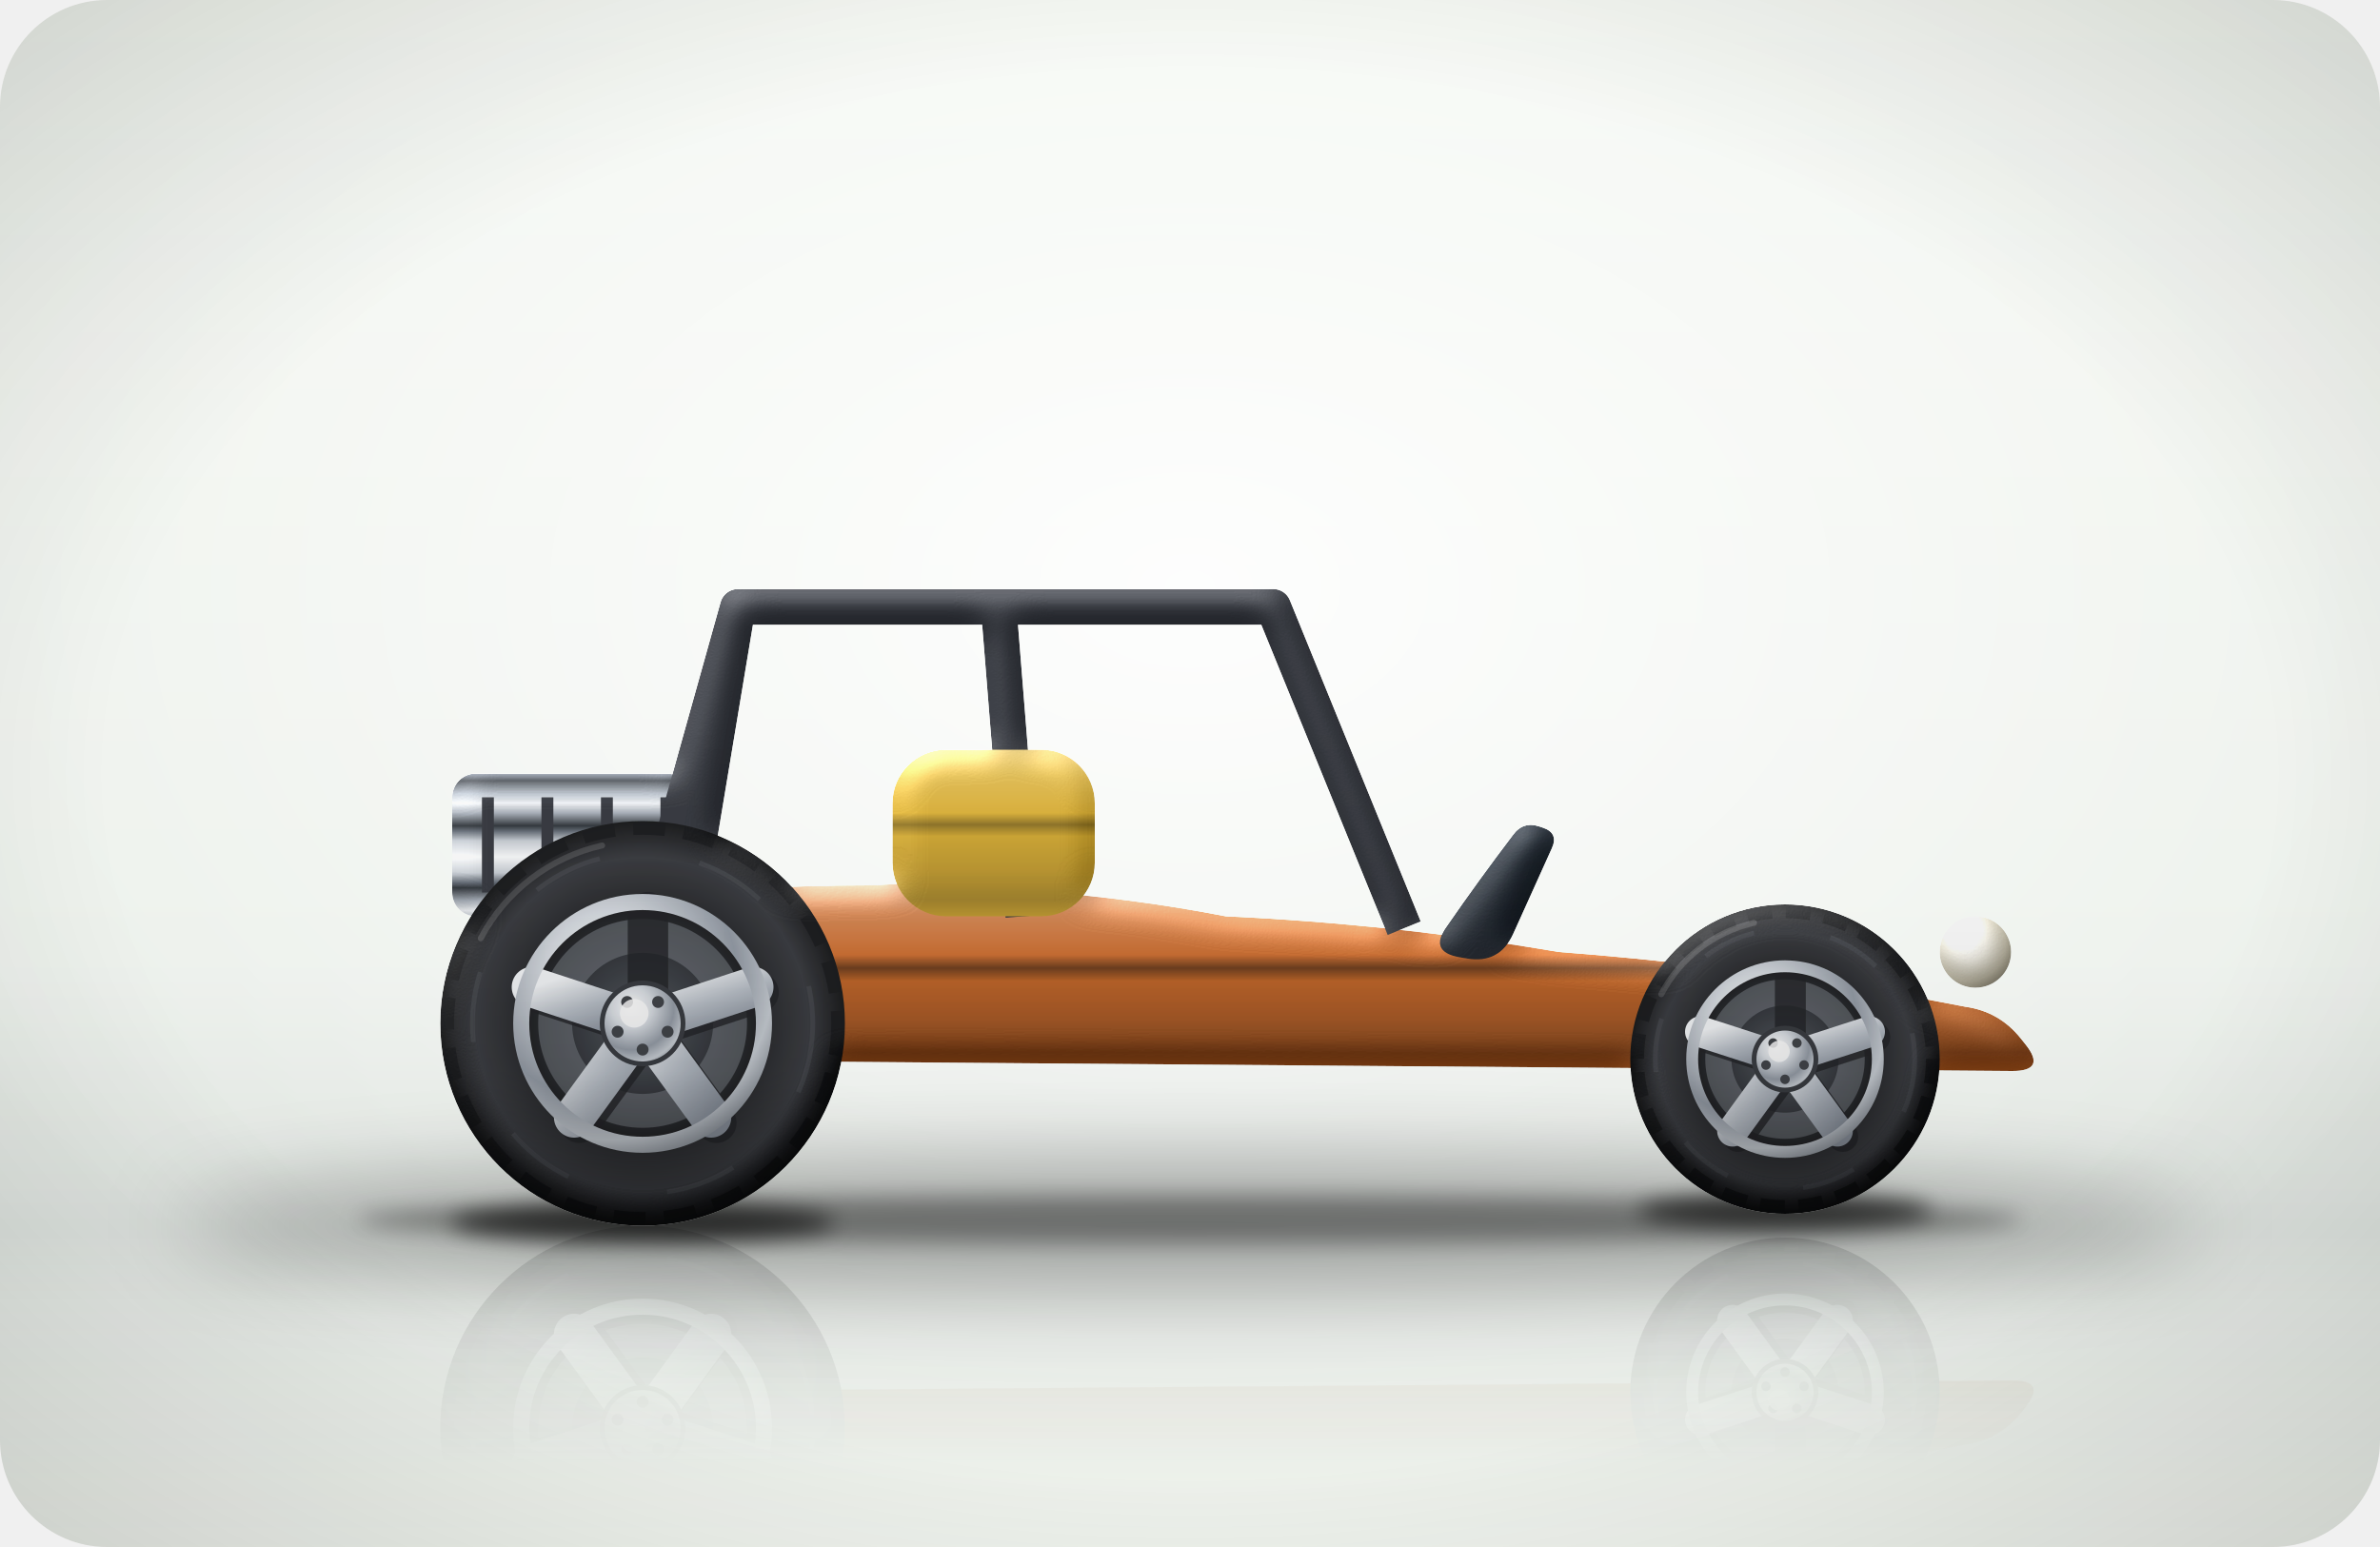
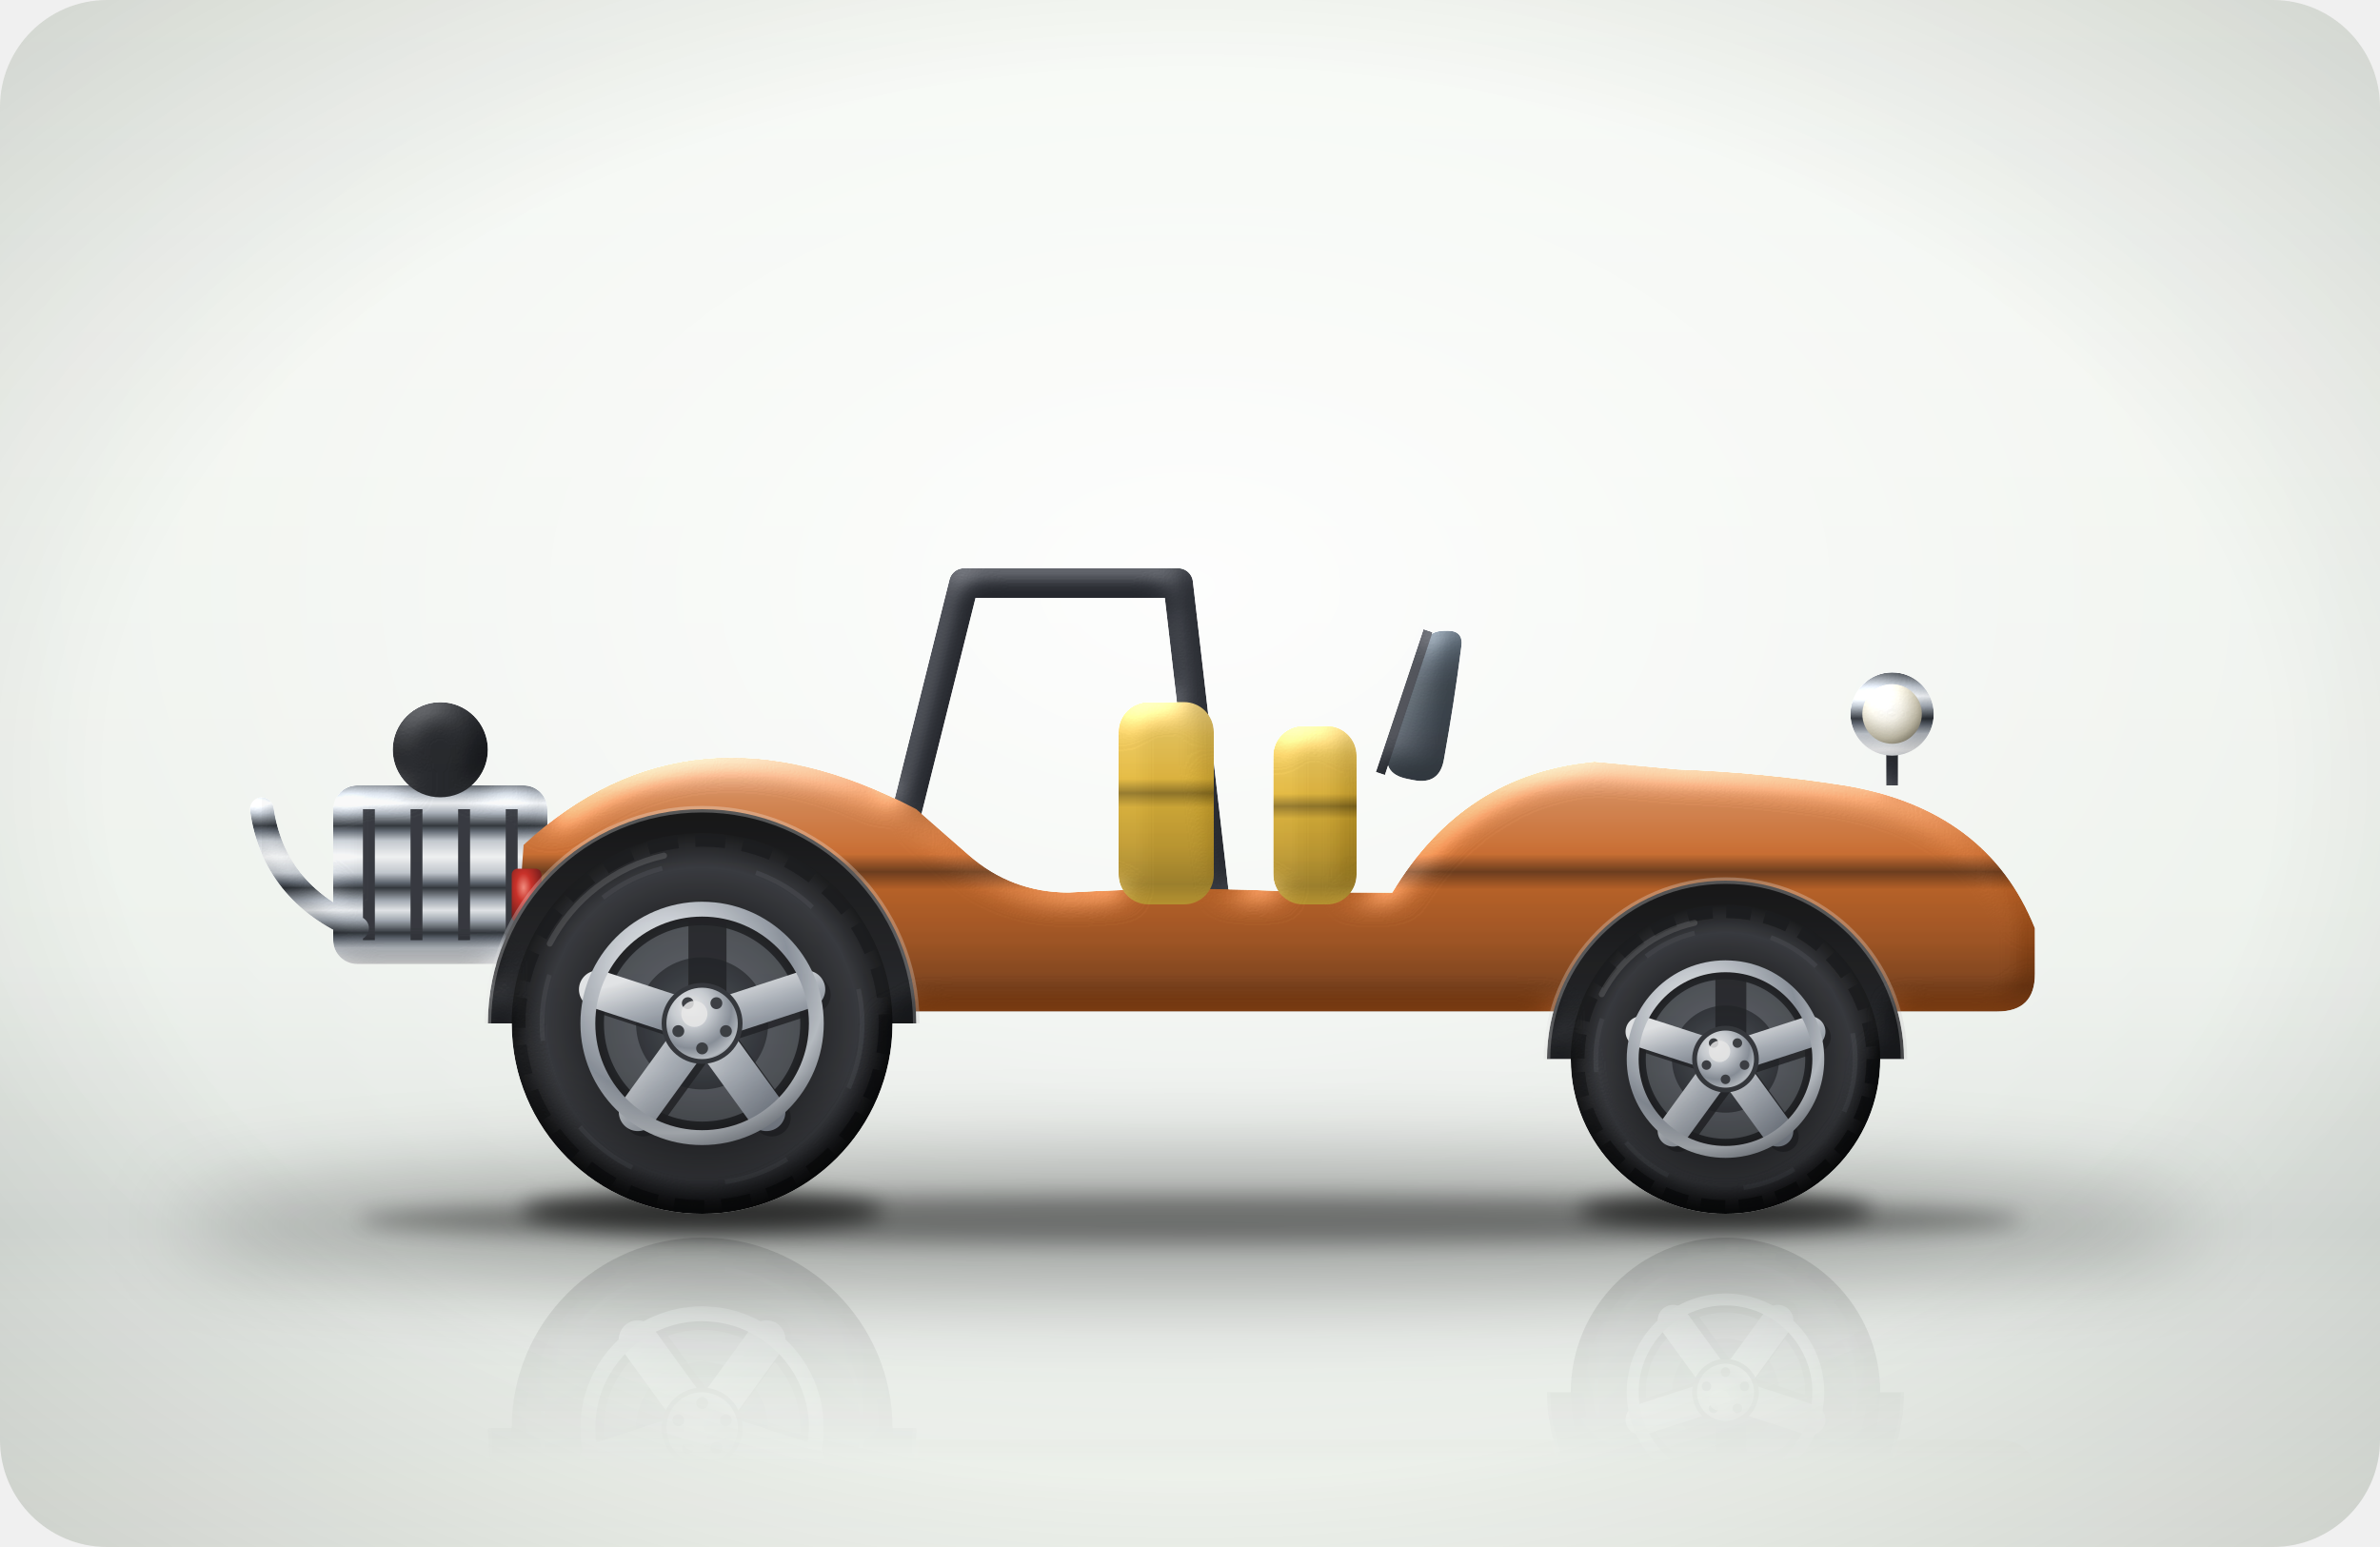
<svg xmlns="http://www.w3.org/2000/svg" viewBox="0 0 400 260" width="400" height="260">
  <defs>
    <linearGradient id="body" x1="0" y1="0" x2="0" y2="1">
      <stop offset="0" stop-color="#e5b08d" />
      <stop offset="0.16" stop-color="#d7844d" />
      <stop offset="0.38" stop-color="#ce6825" />
      <stop offset="0.45" stop-color="#66310e" />
      <stop offset="0.52" stop-color="#bb5a19" />
      <stop offset="0.72" stop-color="#a34e16" />
      <stop offset="0.9" stop-color="#7e3c11" />
      <stop offset="1" stop-color="#a34e16" />
    </linearGradient>
    <linearGradient id="accent" x1="0" y1="0" x2="0" y2="1">
      <stop offset="0" stop-color="#e9cc79" />
      <stop offset="0.16" stop-color="#e1bb4d" />
      <stop offset="0.38" stop-color="#ddb030" />
      <stop offset="0.45" stop-color="#896c1a" />
      <stop offset="0.52" stop-color="#cea327" />
      <stop offset="0.72" stop-color="#bb9323" />
      <stop offset="0.9" stop-color="#9d7c1e" />
      <stop offset="1" stop-color="#bb9323" />
    </linearGradient>
    <linearGradient id="glassg" gradientUnits="userSpaceOnUse" x1="0" y1="70" x2="0" y2="160">
      <stop offset="0" stop-color="#9fb1c1" />
      <stop offset=".35" stop-color="#55687a" />
      <stop offset=".5" stop-color="#26313c" />
      <stop offset="1" stop-color="#121820" />
    </linearGradient>
    <pattern id="glass" patternUnits="userSpaceOnUse" width="400" height="260">
      <rect width="400" height="260" fill="url(#glassg)" />
      <path d="M70 40 L118 40 L40 220 L-8 220 Z M134 40 L150 40 L72 220 L56 220 Z M250 40 L292 40 L214 220 L172 220 Z M306 40 L318 40 L240 220 L228 220 Z" fill="#fff" opacity=".13" />
    </pattern>
    <linearGradient id="chrome" gradientUnits="userSpaceOnUse" x1="0" y1="0" x2="0" y2="9" spreadMethod="reflect">
      <stop offset="0" stop-color="#fbfcfd" />
      <stop offset=".3" stop-color="#c6ccd3" />
      <stop offset=".48" stop-color="#5a626d" />
      <stop offset=".58" stop-color="#262b31" />
      <stop offset=".82" stop-color="#a7afb9" />
      <stop offset="1" stop-color="#eef1f4" />
    </linearGradient>
    <radialGradient id="tire" cx=".5" cy=".5" r=".5">
      <stop offset="0" stop-color="#26282c" />
      <stop offset=".6" stop-color="#1b1c1f" />
      <stop offset=".82" stop-color="#2d2f34" />
      <stop offset=".93" stop-color="#18191c" />
      <stop offset="1" stop-color="#0a0b0c" />
    </radialGradient>
    <radialGradient id="rim" cx=".36" cy=".3" r=".85">
      <stop offset="0" stop-color="#ffffff" />
      <stop offset=".3" stop-color="#d6dbe1" />
      <stop offset=".62" stop-color="#8d95a0" />
      <stop offset=".8" stop-color="#c3c9d0" />
      <stop offset="1" stop-color="#5c636d" />
    </radialGradient>
    <radialGradient id="dish" cx=".5" cy=".5" r=".5">
      <stop offset=".55" stop-color="#000" stop-opacity="0" />
      <stop offset=".85" stop-color="#000" stop-opacity=".28" />
      <stop offset="1" stop-color="#fff" stop-opacity=".25" />
    </radialGradient>
    <radialGradient id="rimwell" cx=".5" cy=".5" r=".5">
      <stop offset="0" stop-color="#4a4f57" />
      <stop offset=".7" stop-color="#202328" />
      <stop offset="1" stop-color="#0d0e10" />
    </radialGradient>
    <linearGradient id="spoke" x1="0" y1="0" x2="1" y2="1">
      <stop offset="0" stop-color="#f4f6f8" />
      <stop offset=".5" stop-color="#b3bac3" />
      <stop offset="1" stop-color="#7e8692" />
    </linearGradient>
    <radialGradient id="gunmetal" cx=".38" cy=".32" r=".8">
      <stop offset="0" stop-color="#8b9098" />
      <stop offset=".6" stop-color="#4c5158" />
      <stop offset="1" stop-color="#26292e" />
    </radialGradient>
    <linearGradient id="whitewall" x1="0" y1="0" x2="0" y2="1">
      <stop offset="0" stop-color="#f6f5ef" />
      <stop offset="1" stop-color="#c9c7bd" />
    </linearGradient>
    <linearGradient id="rubber" x1="0" y1="0" x2="0" y2="1">
      <stop offset="0" stop-color="#3a3d42" />
      <stop offset=".2" stop-color="#222428" />
      <stop offset=".8" stop-color="#16171a" />
      <stop offset="1" stop-color="#2a2c30" />
    </linearGradient>
    <linearGradient id="well" x1="0" y1="0" x2="0" y2="1">
      <stop offset="0" stop-color="#050506" />
      <stop offset="1" stop-color="#1c1e22" />
    </linearGradient>
    <radialGradient id="lamp" cx=".4" cy=".38" r=".7">
      <stop offset="0" stop-color="#ffffff" />
      <stop offset=".35" stop-color="#f4f1e6" />
      <stop offset=".75" stop-color="#c9c3ae" />
      <stop offset="1" stop-color="#8e8873" />
    </radialGradient>
    <radialGradient id="tail" cx=".4" cy=".35" r=".75">
      <stop offset="0" stop-color="#ff8a7a" />
      <stop offset=".35" stop-color="#d0241b" />
      <stop offset="1" stop-color="#5a0806" />
    </radialGradient>
    <linearGradient id="wood" x1="0" y1="0" x2="0" y2="1">
      <stop offset="0" stop-color="#a87447" />
      <stop offset=".5" stop-color="#7e5130" />
      <stop offset="1" stop-color="#5b371e" />
    </linearGradient>
    <linearGradient id="cyc" x1="0" y1="0" x2="0" y2="1">
      <stop offset="0" stop-color="#f7f8f9" />
      <stop offset=".62" stop-color="#eceef0" />
      <stop offset=".79" stop-color="#d9dcdf" />
      <stop offset=".84" stop-color="#e3e5e8" />
      <stop offset="1" stop-color="#f2f3f4" />
    </linearGradient>
    <radialGradient id="key" cx=".5" cy=".38" r=".6">
      <stop offset="0" stop-color="#fff" stop-opacity=".9" />
      <stop offset="1" stop-color="#fff" stop-opacity="0" />
    </radialGradient>
    <radialGradient id="vig" cx=".5" cy=".5" r=".75">
      <stop offset=".6" stop-color="#000" stop-opacity="0" />
      <stop offset="1" stop-color="#000" stop-opacity=".16" />
    </radialGradient>
    <linearGradient id="sheen" gradientUnits="userSpaceOnUse" x1="0" y1="60" x2="400" y2="200">
      <stop offset=".18" stop-color="#fff" stop-opacity="0" />
      <stop offset=".27" stop-color="#fff" stop-opacity=".26" />
      <stop offset=".33" stop-color="#fff" stop-opacity="0" />
      <stop offset=".6" stop-color="#fff" stop-opacity="0" />
      <stop offset=".66" stop-color="#fff" stop-opacity=".1" />
      <stop offset=".7" stop-color="#fff" stop-opacity="0" />
    </linearGradient>
    <linearGradient id="ao" gradientUnits="userSpaceOnUse" x1="0" y1="120" x2="0" y2="206">
      <stop offset="0" stop-color="#000" stop-opacity="0" />
      <stop offset=".7" stop-color="#000" stop-opacity=".1" />
      <stop offset="1" stop-color="#000" stop-opacity=".35" />
    </linearGradient>
    <linearGradient id="fadeg" gradientUnits="userSpaceOnUse" x1="0" y1="206" x2="0" y2="246">
      <stop offset="0" stop-color="#fff" stop-opacity=".9" />
      <stop offset="1" stop-color="#fff" stop-opacity="0" />
    </linearGradient>
    <mask id="fade" maskUnits="userSpaceOnUse" x="0" y="0" width="400" height="260">
      <rect x="0" y="206" width="400" height="54" fill="url(#fadeg)" />
    </mask>
    <filter id="white" x="0" y="0" width="1" height="1">
      <feColorMatrix type="matrix" values="0 0 0 0 1 0 0 0 0 1 0 0 0 0 1 0 0 0 1 0" />
    </filter>
    <mask id="carm" maskUnits="userSpaceOnUse" x="0" y="0" width="400" height="260">
      <use href="#car" filter="url(#white)" />
    </mask>
    <filter id="blur2" x="-50%" y="-300%" width="200%" height="700%">
      <feGaussianBlur stdDeviation="1.8" />
    </filter>
    <filter id="blur6" x="-30%" y="-400%" width="160%" height="900%">
      <feGaussianBlur stdDeviation="7" />
    </filter>
    <filter id="studio" x="-4%" y="-8%" width="108%" height="116%" color-interpolation-filters="sRGB">
      <feGaussianBlur in="SourceAlpha" stdDeviation="2.4" result="b" />
      <feDiffuseLighting in="b" surfaceScale="4" diffuseConstant="1.04" lighting-color="#fff" result="df">
        <feDistantLight azimuth="245" elevation="62" />
      </feDiffuseLighting>
      <feBlend in="SourceGraphic" in2="df" mode="multiply" result="lit" />
      <feSpecularLighting in="b" surfaceScale="4" specularConstant=".7" specularExponent="26" lighting-color="#fff" result="sp">
        <feDistantLight azimuth="245" elevation="50" />
      </feSpecularLighting>
      <feComposite in="sp" in2="lit" operator="arithmetic" k1="0" k2=".55" k3="1" k4="0" result="all" />
      <feComposite in="all" in2="SourceAlpha" operator="in" />
    </filter>
    <g id="tpl">
-       <rect x="76" y="130" width="40" height="24" rx="4" fill="url(#chrome)" />
-       <path d="M82 134 V150 M92 134 V150 M102 134 V150 M112 134 V150" stroke="#2a2d34" stroke-width="2" />
-       <path d="M87.6 166.3L88.4 163.7Q92.0 152.0 104.2 151.3Q125.0 148.8 146.0 148.8Q160.0 148.0 173.9 149.8Q190.1 150.9 206.0 154.0Q234.2 155.3 262.0 160.0Q296.4 162.6 330.3 169.2Q336.0 170.0 339.6 174.5L340.4 175.5Q344.0 180.0 338.2 180.0L96.2 178.1Q84.0 178.0 87.6 166.3Z" fill="url(#body)" />
-       <path d="M110 152 L124 102 L214 102 L236 156 M168 104 L172 154 M124 102 L116 150" stroke="#2a2d34" stroke-width="6" fill="none" stroke-linejoin="round" />
-       <rect x="150" y="126" width="34" height="28" rx="9" fill="url(#accent)" />
-       <path d="M243.2 155.6Q248.6 147.8 254.3 140.3Q256.0 138.0 258.7 138.9L259.3 139.1Q262.0 140.0 260.8 142.6L254.3 157.0Q252.0 162.0 246.6 161.1L245.4 160.9Q240.0 160.0 243.2 155.6Z" fill="url(#glass)" />
-       <circle cx="332" cy="160" r="6" fill="url(#lamp)" />
-       <circle cx="108" cy="172" r="34" fill="url(#tire)" />
-       <circle cx="108" cy="172" r="32.8" fill="none" stroke="#0b0c0e" stroke-width="2.2" stroke-dasharray="5.4 3.1" opacity=".9" />
-       <circle cx="108" cy="172" r="28.6" fill="none" stroke="#3a3d43" stroke-width=".8" stroke-dasharray="11.9 17.0" opacity=".7" />
-       <circle cx="108" cy="172" r="21.2" fill="#1a1c20" />
-       <circle cx="108" cy="172" r="20.4" fill="url(#rimwell)" />
-       <circle cx="108" cy="172" r="14.7" fill="none" stroke="#6f747b" stroke-width="5.7" opacity=".55" />
-       <path d="M108.9 172.9 L108.9 153.3" stroke="#121316" stroke-width="6.8" stroke-linecap="round" opacity=".8" />
-       <path d="M108 172 L108.0 152.4" stroke="url(#spoke)" stroke-width="6.8" stroke-linecap="round" />
-       <path d="M108.9 172.9 L127.5 166.8" stroke="#121316" stroke-width="6.8" stroke-linecap="round" opacity=".8" />
-       <path d="M108 172 L126.6 165.9" stroke="url(#spoke)" stroke-width="6.8" stroke-linecap="round" />
-       <path d="M108.9 172.9 L120.4 188.7" stroke="#121316" stroke-width="6.8" stroke-linecap="round" opacity=".8" />
-       <path d="M108 172 L119.5 187.8" stroke="url(#spoke)" stroke-width="6.8" stroke-linecap="round" />
-       <path d="M108.9 172.9 L97.4 188.7" stroke="#121316" stroke-width="6.8" stroke-linecap="round" opacity=".8" />
-       <path d="M108 172 L96.5 187.8" stroke="url(#spoke)" stroke-width="6.8" stroke-linecap="round" />
-       <path d="M108.9 172.9 L90.3 166.8" stroke="#121316" stroke-width="6.8" stroke-linecap="round" opacity=".8" />
-       <path d="M108 172 L89.4 165.9" stroke="url(#spoke)" stroke-width="6.8" stroke-linecap="round" />
-       <circle cx="108" cy="172" r="20.4" fill="none" stroke="url(#rim)" stroke-width="2.7" />
-       <circle cx="108" cy="172" r="6.8" fill="url(#rim)" />
-       <circle cx="108" cy="172" r="6.8" fill="none" stroke="#2b2e33" stroke-width=".8" />
-       <circle cx="110.6" cy="168.4" r="1.0" fill="#33363c" />
-       <circle cx="112.2" cy="173.4" r="1.0" fill="#33363c" />
-       <circle cx="108.0" cy="176.4" r="1.0" fill="#33363c" />
-       <circle cx="103.8" cy="173.4" r="1.0" fill="#33363c" />
-       <circle cx="105.4" cy="168.4" r="1.0" fill="#33363c" />
-       <circle cx="106.6" cy="170.3" r="2.4" fill="#fff" opacity=".85" />
-       <path d="M80.8 157.7 A30.6 30.6 0 0 1 101.2 142.1" fill="none" stroke="#fff" stroke-width="1" opacity=".14" stroke-linecap="round" />
-       <circle cx="300" cy="178" r="26" fill="url(#tire)" />
-       <circle cx="300" cy="178" r="24.8" fill="none" stroke="#0b0c0e" stroke-width="2.2" stroke-dasharray="4.2 2.3" opacity=".9" />
-       <circle cx="300" cy="178" r="21.8" fill="none" stroke="#3a3d43" stroke-width=".8" stroke-dasharray="9.1 13.0" opacity=".7" />
-       <circle cx="300" cy="178" r="16.4" fill="#1a1c20" />
-       <circle cx="300" cy="178" r="15.6" fill="url(#rimwell)" />
-       <circle cx="300" cy="178" r="11.2" fill="none" stroke="#6f747b" stroke-width="4.4" opacity=".55" />
-       <path d="M300.9 178.9 L300.9 163.9" stroke="#121316" stroke-width="5.2" stroke-linecap="round" opacity=".8" />
-       <path d="M300 178 L300.0 163.0" stroke="url(#spoke)" stroke-width="5.2" stroke-linecap="round" />
-       <path d="M300.9 178.9 L315.1 174.3" stroke="#121316" stroke-width="5.2" stroke-linecap="round" opacity=".8" />
-       <path d="M300 178 L314.2 173.4" stroke="url(#spoke)" stroke-width="5.2" stroke-linecap="round" />
-       <path d="M300.9 178.9 L309.7 191.0" stroke="#121316" stroke-width="5.2" stroke-linecap="round" opacity=".8" />
-       <path d="M300 178 L308.8 190.1" stroke="url(#spoke)" stroke-width="5.2" stroke-linecap="round" />
-       <path d="M300.9 178.9 L292.1 191.0" stroke="#121316" stroke-width="5.2" stroke-linecap="round" opacity=".8" />
-       <path d="M300 178 L291.2 190.1" stroke="url(#spoke)" stroke-width="5.2" stroke-linecap="round" />
-       <path d="M300.9 178.9 L286.7 174.3" stroke="#121316" stroke-width="5.2" stroke-linecap="round" opacity=".8" />
-       <path d="M300 178 L285.8 173.4" stroke="url(#spoke)" stroke-width="5.2" stroke-linecap="round" />
-       <circle cx="300" cy="178" r="15.6" fill="none" stroke="url(#rim)" stroke-width="2.0" />
-       <circle cx="300" cy="178" r="5.2" fill="url(#rim)" />
-       <circle cx="300" cy="178" r="5.2" fill="none" stroke="#2b2e33" stroke-width=".8" />
-       <circle cx="302.0" cy="175.3" r="0.8" fill="#33363c" />
-       <circle cx="303.2" cy="179.0" r="0.8" fill="#33363c" />
-       <circle cx="300.0" cy="181.4" r="0.8" fill="#33363c" />
-       <circle cx="296.8" cy="179.0" r="0.8" fill="#33363c" />
-       <circle cx="298.0" cy="175.3" r="0.8" fill="#33363c" />
-       <circle cx="299.0" cy="176.7" r="1.8" fill="#fff" opacity=".85" />
-       <path d="M279.2 167.1 A23.4 23.4 0 0 1 294.8 155.1" fill="none" stroke="#fff" stroke-width="1" opacity=".14" stroke-linecap="round" />
+       <rect x="56" y="132" width="36" height="30" rx="4" fill="url(#chrome)" />
+       <path d="M62 136 V158" stroke="#2a2d34" stroke-width="2" />
+       <path d="M70 136 V158" stroke="#2a2d34" stroke-width="2" />
+       <path d="M78 136 V158" stroke="#2a2d34" stroke-width="2" />
+       <path d="M86 136 V158" stroke="#2a2d34" stroke-width="2" />
+       <circle cx="74" cy="126" r="8" fill="#17191d" />
+       <path d="M60 156 Q46 150 44 136" stroke="url(#chrome)" stroke-width="4" fill="none" stroke-linecap="round" />
+       <path d="M152 138 L162 98 L198 98 L204 150" stroke="#2a2d34" stroke-width="5" fill="none" stroke-linejoin="round" />
+       <path d="M86.9 157.4L87.1 154.6Q88.0 142.0 88.0 142.0Q116.0 116.0 154.0 136.0L161.2 142.3L162.8 143.7Q170.0 150.0 179.6 150.0Q199.8 148.8 220.0 150.0Q234.0 150.0 234.0 150.0Q246.0 130.0 268.0 128.0L281.9 129.3Q296.0 129.8 310.0 132.0Q334.0 136.0 342.0 156.0L342.0 162.3L342.0 163.7Q342.0 170.0 335.7 170.0L98.6 170.0Q86.0 170.0 86.9 157.4Z" fill="url(#body)" />
+       <rect x="188" y="118" width="16" height="34" rx="5" fill="url(#accent)" />
+       <rect x="214" y="122" width="14" height="30" rx="5" fill="url(#accent)" />
+       <path d="M233.5 125.6Q236.1 117.0 239.1 108.6Q240.0 106.0 242.7 106.0L243.3 106.0Q246.0 106.0 245.6 108.7Q244.4 118.1 242.7 127.5Q242.0 132.0 237.5 131.1L236.5 130.9Q232.0 130.0 233.5 125.6Z" fill="url(#glass)" />
+       <path d="M240 106 L232 130" stroke="#2a2d34" stroke-width="1.6" />
+       <path d="M318 132 L318 124" stroke="#2a2d34" stroke-width="2" />
+       <circle cx="318" cy="120" r="7" fill="url(#chrome)" />
+       <circle cx="318" cy="120" r="5" fill="url(#lamp)" />
+       <rect x="86" y="146" width="5" height="9" rx="1" fill="url(#tail)" />
+       <path d="M82 172 A36 36 0 0 1 154 172 Z" fill="url(#well)" />
+       <path d="M82 172 A36 36 0 0 1 154 172" fill="none" stroke="#fff" stroke-width="1.1" opacity=".28" />
+       <circle cx="118" cy="172" r="32" fill="url(#tire)" />
+       <circle cx="118" cy="172" r="30.8" fill="none" stroke="#0b0c0e" stroke-width="2.2" stroke-dasharray="5.1 2.9" opacity=".9" />
+       <circle cx="118" cy="172" r="26.9" fill="none" stroke="#3a3d43" stroke-width=".8" stroke-dasharray="11.2 16.0" opacity=".7" />
+       <circle cx="118" cy="172" r="20.0" fill="#1a1c20" />
+       <circle cx="118" cy="172" r="19.2" fill="url(#rimwell)" />
+       <circle cx="118" cy="172" r="13.8" fill="none" stroke="#6f747b" stroke-width="5.4" opacity=".55" />
+       <path d="M118.9 172.9 L118.9 154.5" stroke="#121316" stroke-width="6.4" stroke-linecap="round" opacity=".8" />
+       <path d="M118 172 L118.0 153.6" stroke="url(#spoke)" stroke-width="6.4" stroke-linecap="round" />
+       <path d="M118.9 172.9 L136.4 167.2" stroke="#121316" stroke-width="6.4" stroke-linecap="round" opacity=".8" />
+       <path d="M118 172 L135.5 166.3" stroke="url(#spoke)" stroke-width="6.4" stroke-linecap="round" />
+       <path d="M118.9 172.9 L129.7 187.8" stroke="#121316" stroke-width="6.4" stroke-linecap="round" opacity=".8" />
+       <path d="M118 172 L128.8 186.9" stroke="url(#spoke)" stroke-width="6.4" stroke-linecap="round" />
+       <path d="M118.9 172.9 L108.1 187.8" stroke="#121316" stroke-width="6.4" stroke-linecap="round" opacity=".8" />
+       <path d="M118 172 L107.2 186.9" stroke="url(#spoke)" stroke-width="6.4" stroke-linecap="round" />
+       <path d="M118.9 172.9 L101.4 167.2" stroke="#121316" stroke-width="6.4" stroke-linecap="round" opacity=".8" />
+       <path d="M118 172 L100.5 166.3" stroke="url(#spoke)" stroke-width="6.4" stroke-linecap="round" />
+       <circle cx="118" cy="172" r="19.2" fill="none" stroke="url(#rim)" stroke-width="2.5" />
+       <circle cx="118" cy="172" r="6.4" fill="url(#rim)" />
+       <circle cx="118" cy="172" r="6.4" fill="none" stroke="#2b2e33" stroke-width=".8" />
+       <circle cx="120.4" cy="168.6" r="1.0" fill="#33363c" />
+       <circle cx="122.0" cy="173.3" r="1.0" fill="#33363c" />
+       <circle cx="118.0" cy="176.2" r="1.0" fill="#33363c" />
+       <circle cx="114.0" cy="173.3" r="1.0" fill="#33363c" />
+       <circle cx="115.6" cy="168.6" r="1.0" fill="#33363c" />
+       <circle cx="116.7" cy="170.4" r="2.2" fill="#fff" opacity=".85" />
+       <path d="M92.4 158.6 A28.8 28.8 0 0 1 111.6 143.8" fill="none" stroke="#fff" stroke-width="1" opacity=".14" stroke-linecap="round" />
+       <path d="M260 178 A30 30 0 0 1 320 178 Z" fill="url(#well)" />
+       <path d="M260 178 A30 30 0 0 1 320 178" fill="none" stroke="#fff" stroke-width="1.1" opacity=".28" />
+       <circle cx="290" cy="178" r="26" fill="url(#tire)" />
+       <circle cx="290" cy="178" r="24.8" fill="none" stroke="#0b0c0e" stroke-width="2.2" stroke-dasharray="4.2 2.3" opacity=".9" />
+       <circle cx="290" cy="178" r="21.8" fill="none" stroke="#3a3d43" stroke-width=".8" stroke-dasharray="9.1 13.0" opacity=".7" />
+       <circle cx="290" cy="178" r="16.4" fill="#1a1c20" />
+       <circle cx="290" cy="178" r="15.6" fill="url(#rimwell)" />
+       <circle cx="290" cy="178" r="11.2" fill="none" stroke="#6f747b" stroke-width="4.4" opacity=".55" />
+       <path d="M290.9 178.9 L290.9 163.9" stroke="#121316" stroke-width="5.2" stroke-linecap="round" opacity=".8" />
+       <path d="M290 178 L290.0 163.0" stroke="url(#spoke)" stroke-width="5.2" stroke-linecap="round" />
+       <path d="M290.9 178.9 L305.1 174.3" stroke="#121316" stroke-width="5.2" stroke-linecap="round" opacity=".8" />
+       <path d="M290 178 L304.2 173.4" stroke="url(#spoke)" stroke-width="5.2" stroke-linecap="round" />
+       <path d="M290.9 178.9 L299.7 191.0" stroke="#121316" stroke-width="5.2" stroke-linecap="round" opacity=".8" />
+       <path d="M290 178 L298.8 190.1" stroke="url(#spoke)" stroke-width="5.2" stroke-linecap="round" />
+       <path d="M290.9 178.9 L282.1 191.0" stroke="#121316" stroke-width="5.2" stroke-linecap="round" opacity=".8" />
+       <path d="M290 178 L281.2 190.1" stroke="url(#spoke)" stroke-width="5.2" stroke-linecap="round" />
+       <path d="M290.9 178.9 L276.7 174.3" stroke="#121316" stroke-width="5.2" stroke-linecap="round" opacity=".8" />
+       <path d="M290 178 L275.8 173.4" stroke="url(#spoke)" stroke-width="5.2" stroke-linecap="round" />
+       <circle cx="290" cy="178" r="15.6" fill="none" stroke="url(#rim)" stroke-width="2.0" />
+       <circle cx="290" cy="178" r="5.2" fill="url(#rim)" />
+       <circle cx="290" cy="178" r="5.2" fill="none" stroke="#2b2e33" stroke-width=".8" />
+       <circle cx="292.0" cy="175.3" r="0.8" fill="#33363c" />
+       <circle cx="293.2" cy="179.0" r="0.8" fill="#33363c" />
+       <circle cx="290.0" cy="181.4" r="0.8" fill="#33363c" />
+       <circle cx="286.8" cy="179.0" r="0.8" fill="#33363c" />
+       <circle cx="288.0" cy="175.3" r="0.8" fill="#33363c" />
+       <circle cx="289.0" cy="176.7" r="1.8" fill="#fff" opacity=".85" />
+       <path d="M269.2 167.1 A23.4 23.4 0 0 1 284.8 155.1" fill="none" stroke="#fff" stroke-width="1" opacity=".14" stroke-linecap="round" />
    </g>
    <mask id="tplm" maskUnits="userSpaceOnUse" x="0" y="0" width="400" height="260">
      <use href="#tpl" filter="url(#white)" />
    </mask>
    <g id="car">
      <use href="#tpl" />
      <g mask="url(#tplm)" />
    </g>
  </defs>
  <rect width="400" height="260" rx="18" fill="url(#cyc)" />
  <rect width="400" height="260" rx="18" fill="#e3f0d0" opacity=".22" />
  <rect width="400" height="260" rx="18" fill="url(#key)" />
  <g mask="url(#fade)" opacity=".15">
    <use href="#car" transform="translate(0 412) scale(1 -1)" />
  </g>
  <ellipse cx="200" cy="206" rx="170" ry="11" fill="#000" opacity=".3" filter="url(#blur6)" />
  <ellipse cx="200" cy="205" rx="140" ry="4" fill="#000" opacity=".35" filter="url(#blur2)" />
-   <ellipse cx="108" cy="205.5" rx="32.3" ry="3.3" fill="#000" opacity=".62" filter="url(#blur2)" />
-   <ellipse cx="300" cy="203.5" rx="24.7" ry="2.9" fill="#000" opacity=".62" filter="url(#blur2)" />
+   <ellipse cx="118" cy="203.5" rx="30.4" ry="3.3" fill="#000" opacity=".62" filter="url(#blur2)" />
+   <ellipse cx="290" cy="203.5" rx="24.7" ry="2.9" fill="#000" opacity=".62" filter="url(#blur2)" />
  <use href="#car" filter="url(#studio)" />
  <g mask="url(#carm)">
    <rect width="400" height="260" fill="url(#ao)" />
  </g>
  <rect width="400" height="260" rx="18" fill="url(#vig)" />
</svg>
